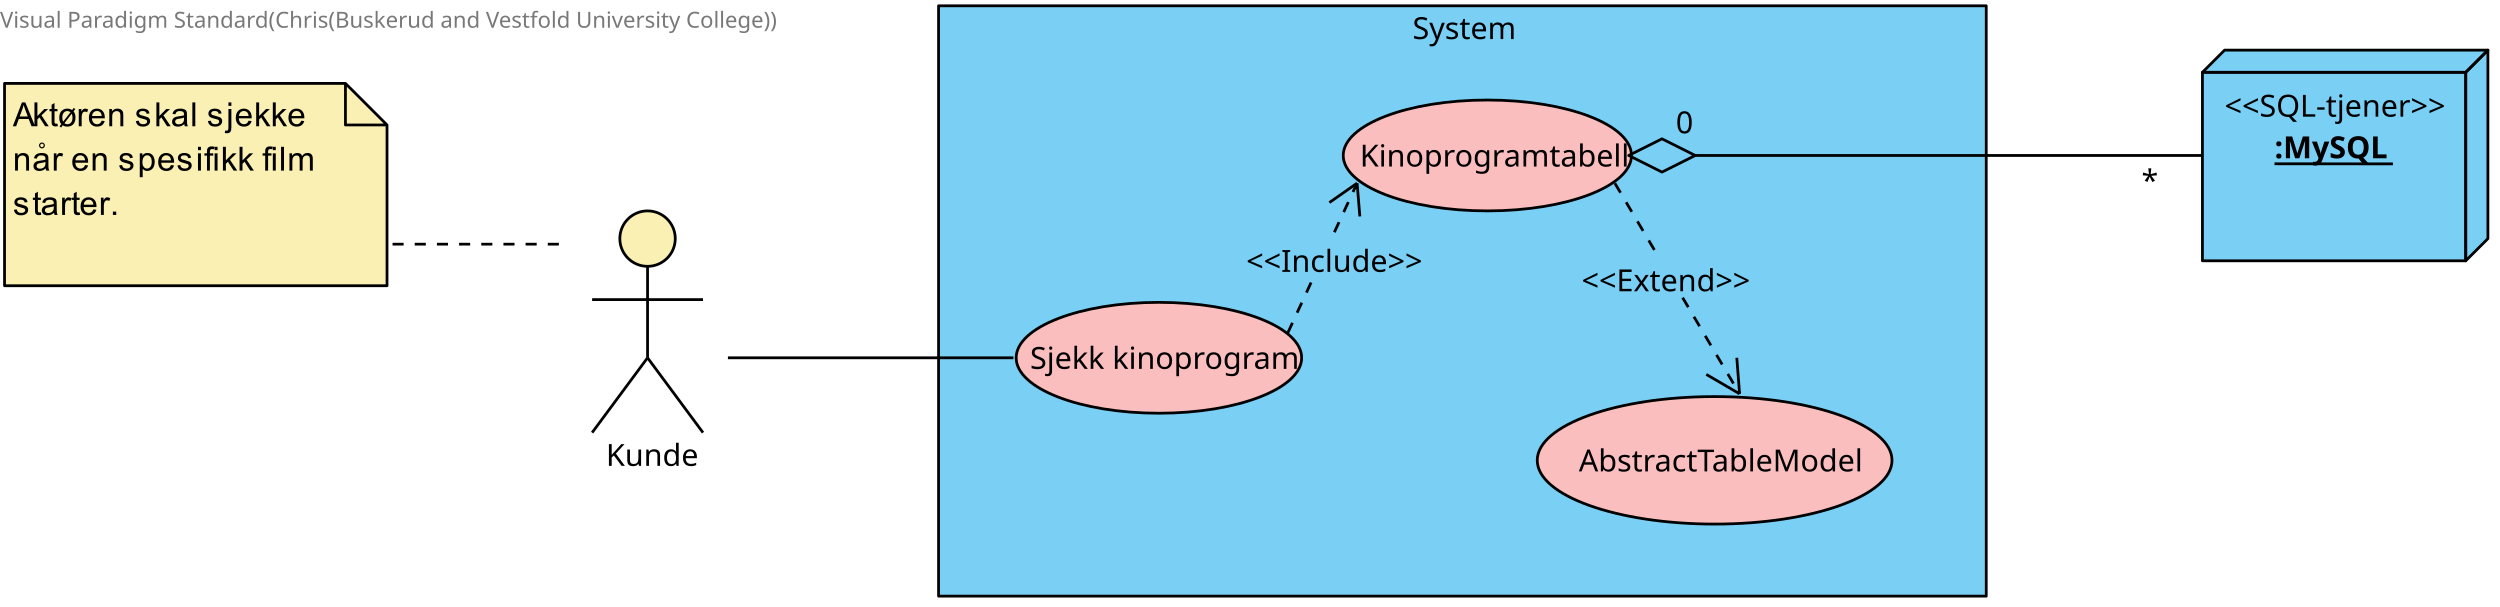
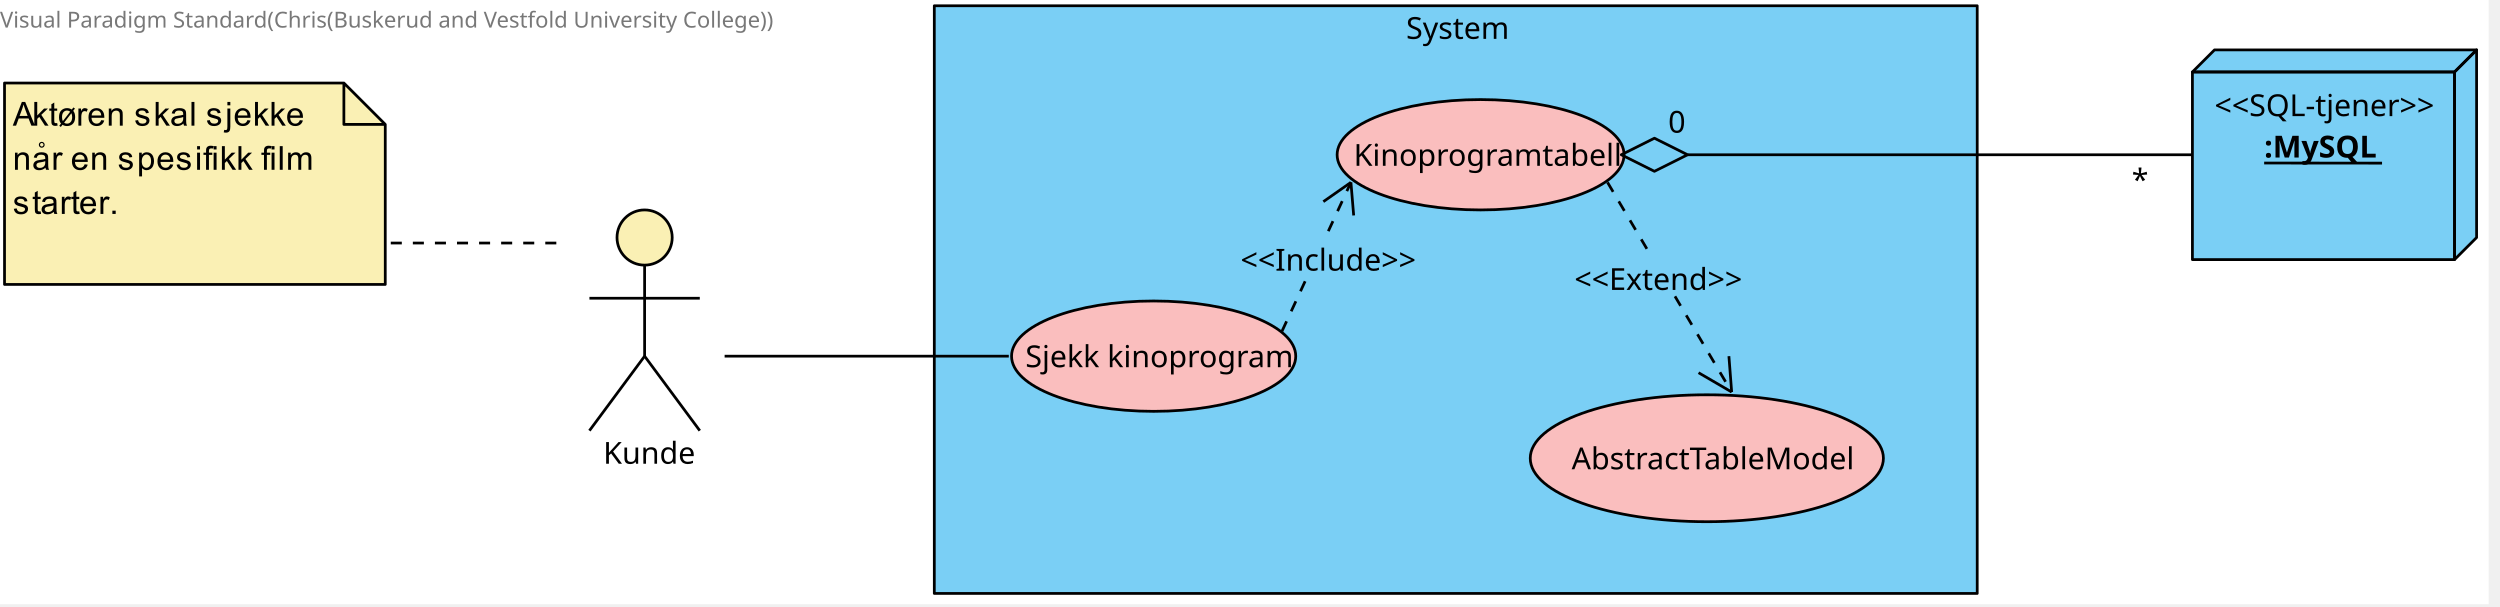
- <svg xmlns="http://www.w3.org/2000/svg" fill-opacity="0" color-rendering="auto" color-interpolation="auto" text-rendering="auto" stroke="rgb(0,0,0)" stroke-linecap="square" width="902" stroke-miterlimit="10" shape-rendering="auto" stroke-opacity="0" fill="rgb(0,0,0)" stroke-dasharray="none" font-weight="normal" stroke-width="1" height="219" font-family="'Dialog'" font-style="normal" stroke-linejoin="miter" font-size="12px" stroke-dashoffset="0" image-rendering="auto">
+ <svg xmlns="http://www.w3.org/2000/svg" viewBox="0 0 100 220" preserveAspectRatio="xMinYMin meet" fill-opacity="0" color-rendering="auto" color-interpolation="auto" text-rendering="auto" stroke="rgb(0,0,0)" stroke-linecap="square" width="902" stroke-miterlimit="10" shape-rendering="auto" stroke-opacity="0" fill="rgb(0,0,0)" stroke-dasharray="none" font-weight="normal" stroke-width="1" height="219" font-family="'Dialog'" font-style="normal" stroke-linejoin="miter" font-size="12px" stroke-dashoffset="0" image-rendering="auto">
  <defs id="genericDefs" />
  <g>
    <defs id="defs1">
      <clipPath clipPathUnits="userSpaceOnUse" id="clipPath1">
        <path d="M-7 -7 L390 -7 L390 225 L-7 225 L-7 -7 Z" />
      </clipPath>
      <clipPath clipPathUnits="userSpaceOnUse" id="clipPath2">
        <path d="M-0 0 L-0 214 L379 214 L379 0 Z" />
      </clipPath>
      <clipPath clipPathUnits="userSpaceOnUse" id="clipPath3">
        <path d="M-7 -7 L115 -7 L115 88 L-7 88 L-7 -7 Z" />
      </clipPath>
      <clipPath clipPathUnits="userSpaceOnUse" id="clipPath4">
        <path d="M-0 0 L-0 34 L96 34 L96 0 Z" />
      </clipPath>
      <clipPath clipPathUnits="userSpaceOnUse" id="clipPath5">
        <path d="M-0 0 L-0 35 L95 35 L95 0 Z" />
      </clipPath>
      <clipPath clipPathUnits="userSpaceOnUse" id="clipPath6">
        <path d="M-7 -7 L50 -7 L50 23 L-7 23 L-7 -7 Z" />
      </clipPath>
      <clipPath clipPathUnits="userSpaceOnUse" id="clipPath7">
        <path d="M-7 -7 L114 -7 L114 51 L-7 51 L-7 -7 Z" />
      </clipPath>
      <clipPath clipPathUnits="userSpaceOnUse" id="clipPath8">
        <path d="M-0 0 L-0 40 L103 40 L103 0 Z" />
      </clipPath>
      <clipPath clipPathUnits="userSpaceOnUse" id="clipPath9">
        <path d="M-7 -7 L67 -7 L67 91 L-7 91 L-7 -7 Z" />
      </clipPath>
      <clipPath clipPathUnits="userSpaceOnUse" id="clipPath10">
        <path d="M-7 -7 L115 -7 L115 51 L-7 51 L-7 -7 Z" />
      </clipPath>
      <clipPath clipPathUnits="userSpaceOnUse" id="clipPath11">
        <path d="M-0 0 L-0 40 L104 40 L104 0 Z" />
      </clipPath>
      <clipPath clipPathUnits="userSpaceOnUse" id="clipPath12">
        <path d="M-7 -7 L139 -7 L139 57 L-7 57 L-7 -7 Z" />
      </clipPath>
      <clipPath clipPathUnits="userSpaceOnUse" id="clipPath13">
        <path d="M-0 0 L-0 46 L128 46 L128 0 Z" />
      </clipPath>
      <clipPath clipPathUnits="userSpaceOnUse" id="clipPath14">
        <path d="M-7 -7 L66 -7 L66 23 L-7 23 L-7 -7 Z" />
      </clipPath>
      <clipPath clipPathUnits="userSpaceOnUse" id="clipPath15">
        <path d="M873.284 -218.141 L941.625 -218.141 L941.625 539.107 L873.284 539.107 L873.284 -218.141 Z" />
      </clipPath>
      <clipPath clipPathUnits="userSpaceOnUse" id="clipPath16">
        <path d="M872.455 94.623 L945.455 94.623 L945.455 124.623 L872.455 124.623 L872.455 94.623 Z" />
      </clipPath>
      <clipPath clipPathUnits="userSpaceOnUse" id="clipPath17">
        <path d="M-7 -7 L150 -7 L150 85 L-7 85 L-7 -7 Z" />
      </clipPath>
      <clipPath clipPathUnits="userSpaceOnUse" id="clipPath18">
        <path d="M0 0 L0 74 L124 74 L124 0 Z" />
      </clipPath>
      <clipPath clipPathUnits="userSpaceOnUse" id="clipPath19">
        <path d="M-7 -7 L38 -7 L38 26 L-7 26 L-7 -7 Z" />
      </clipPath>
      <clipPath clipPathUnits="userSpaceOnUse" id="clipPath20">
        <path d="M-0 0 L-0 15 L27 15 L27 0 Z" />
      </clipPath>
      <clipPath clipPathUnits="userSpaceOnUse" id="clipPath21">
        <path d="M-7 -7 L37 -7 L37 26 L-7 26 L-7 -7 Z" />
      </clipPath>
      <clipPath clipPathUnits="userSpaceOnUse" id="clipPath22">
        <path d="M-0 0 L-0 15 L25 15 L25 0 Z" />
      </clipPath>
      <clipPath clipPathUnits="userSpaceOnUse" id="clipPath23">
        <path d="M-52 -14 L104 -14 L104 28 L-52 28 L-52 -14 Z" />
      </clipPath>
      <clipPath clipPathUnits="userSpaceOnUse" id="clipPath24">
        <path d="M-0 0 L139 0 L139 170 L-0 170 L-0 0 Z" />
      </clipPath>
      <clipPath clipPathUnits="userSpaceOnUse" id="clipPath25">
        <path d="M103 72 L103 86 L23 86 L23 72 ZM-0 0 L-0 170 L139 170 L139 0 Z" />
      </clipPath>
      <clipPath clipPathUnits="userSpaceOnUse" id="clipPath26">
        <path d="M-0 0 L119 0 L119 149 L-0 149 L-0 0 Z" />
      </clipPath>
      <clipPath clipPathUnits="userSpaceOnUse" id="clipPath27">
        <path d="M102 65 L102 80 L21 80 L21 65 ZM-0 0 L-0 149 L119 149 L119 0 Z" />
      </clipPath>
      <clipPath clipPathUnits="userSpaceOnUse" id="clipPath28">
        <path d="M-0 0 L301 0 L301 95 L-0 95 L-0 0 Z" />
      </clipPath>
      <clipPath clipPathUnits="userSpaceOnUse" id="clipPath29">
        <path d="M-0 0 L-0 95 L18 95 L18 82 L98 82 L98 95 L301 95 L301 0 Z" />
      </clipPath>
      <clipPath clipPathUnits="userSpaceOnUse" id="clipPath30">
        <path d="M-0 0 L198 0 L198 95 L-0 95 L-0 0 Z" />
      </clipPath>
      <clipPath clipPathUnits="userSpaceOnUse" id="clipPath31">
        <path d="M-0 0 L-0 72 L43 72 L43 86 L-0 86 L-0 95 L198 95 L198 0 Z" />
      </clipPath>
      <clipPath clipPathUnits="userSpaceOnUse" id="clipPath32">
        <path d="M0 0 L158 0 L158 95 L0 95 L0 0 Z" />
      </clipPath>
      <clipPath clipPathUnits="userSpaceOnUse" id="clipPath33">
        <path d="M0 0 L0 95 L158 95 L158 0 Z" />
      </clipPath>
      <clipPath clipPathUnits="userSpaceOnUse" id="clipPath34">
        <path d="M-81 -15 L162 -15 L162 30 L-81 30 L-81 -15 Z" />
      </clipPath>
      <clipPath clipPathUnits="userSpaceOnUse" id="clipPath35">
        <path d="M-80 -14 L160 -14 L160 28 L-80 28 L-80 -14 Z" />
      </clipPath>
    </defs>
    <g fill="white" text-rendering="geometricPrecision" fill-opacity="1" stroke-opacity="1" stroke="white">
      <rect x="0" width="902" height="219" y="0" stroke="none" />
    </g>
    <g font-size="11px" transform="translate(338.6364,2.0909)" fill-opacity="1" fill="rgb(122,207,245)" text-rendering="geometricPrecision" image-rendering="optimizeQuality" font-family="sans-serif" stroke="rgb(122,207,245)" stroke-opacity="1">
      <rect x="0" width="378" height="213" y="0" clip-path="url(#clipPath1)" stroke="none" />
    </g>
    <g stroke-linecap="butt" font-size="11px" transform="translate(338.6364,2.0909)" fill-opacity="1" fill="black" text-rendering="geometricPrecision" image-rendering="optimizeQuality" font-family="sans-serif" stroke-linejoin="round" stroke="black" stroke-opacity="1" stroke-miterlimit="0">
      <rect fill="none" x="0" width="378" height="213" y="0" clip-path="url(#clipPath1)" />
    </g>
    <g font-size="11px" transform="translate(338.6364,2.0909)" fill-opacity="1" fill="black" text-rendering="geometricPrecision" image-rendering="optimizeQuality" font-family="sans-serif" stroke="black" stroke-opacity="1">
      <text x="171" xml:space="preserve" y="12" clip-path="url(#clipPath2)" stroke="none">System</text>
    </g>
    <g font-size="11px" transform="translate(794.6364,18.0909)" fill-opacity="1" fill="rgb(122,207,245)" text-rendering="geometricPrecision" image-rendering="optimizeQuality" font-family="sans-serif" stroke="rgb(122,207,245)" font-weight="bold" stroke-opacity="1">
      <path d="M8 0 L103 0 L95 8 L0 8 Z" stroke="none" clip-path="url(#clipPath3)" />
      <path d="M103 0 L103 68 L95 76 L95 8 Z" clip-path="url(#clipPath3)" stroke="none" />
      <rect x="0" width="95" height="68" y="8" clip-path="url(#clipPath3)" stroke="none" />
    </g>
    <g fill-opacity="1" text-rendering="geometricPrecision" stroke="black" stroke-linecap="butt" transform="translate(794.6364,18.0909)" stroke-miterlimit="0" stroke-opacity="1" fill="black" font-weight="bold" font-family="sans-serif" stroke-linejoin="round" font-size="11px" image-rendering="optimizeQuality">
      <path fill="none" d="M8 0 L103 0 L95 8 L0 8 Z" clip-path="url(#clipPath3)" />
      <path fill="none" d="M103 0 L103 68 L95 76 L95 8 Z" clip-path="url(#clipPath3)" />
      <rect fill="none" x="0" width="95" height="68" y="8" clip-path="url(#clipPath3)" />
    </g>
    <g font-size="11px" transform="translate(794.6364,26.0909)" fill-opacity="1" fill="black" text-rendering="geometricPrecision" image-rendering="optimizeQuality" font-family="sans-serif" stroke="black" stroke-opacity="1">
      <text x="8" xml:space="preserve" y="16" clip-path="url(#clipPath4)" stroke="none">&lt;&lt;SQL-tjener&gt;&gt;</text>
      <text x="26" xml:space="preserve" y="31" clip-path="url(#clipPath4)" font-weight="bold" stroke="none">:MySQL</text>
    </g>
    <g font-size="11px" transform="translate(366.6364,109.0909)" fill-opacity="1" fill="rgb(250,190,190)" text-rendering="geometricPrecision" image-rendering="optimizeQuality" font-family="sans-serif" stroke="rgb(250,190,190)" stroke-opacity="1">
      <ellipse rx="51.5" ry="20" clip-path="url(#clipPath7)" cx="51.5" cy="20" stroke="none" />
    </g>
    <g stroke-linecap="butt" font-size="11px" transform="translate(366.6364,109.0909)" fill-opacity="1" fill="black" text-rendering="geometricPrecision" image-rendering="optimizeQuality" font-family="sans-serif" stroke-linejoin="round" stroke="black" stroke-opacity="1" stroke-miterlimit="0">
      <ellipse rx="51.5" fill="none" ry="20" clip-path="url(#clipPath7)" cx="51.5" cy="20" />
    </g>
    <g font-size="11px" transform="translate(366.6364,109.0909)" fill-opacity="1" fill="black" text-rendering="geometricPrecision" image-rendering="optimizeQuality" font-family="sans-serif" stroke="black" stroke-opacity="1">
      <text x="5" xml:space="preserve" y="24" clip-path="url(#clipPath8)" stroke="none">Sjekk kinoprogram</text>
    </g>
    <g font-size="11px" transform="translate(205.6364,76.0909)" fill-opacity="1" fill="rgb(250,240,180)" text-rendering="geometricPrecision" image-rendering="optimizeQuality" font-family="sans-serif" stroke="rgb(250,240,180)" stroke-opacity="1">
      <circle r="10" clip-path="url(#clipPath9)" cx="28" cy="10" stroke="none" />
    </g>
    <g stroke-linecap="butt" font-size="11px" transform="translate(205.6364,76.0909)" fill-opacity="1" fill="black" text-rendering="geometricPrecision" image-rendering="optimizeQuality" font-family="sans-serif" stroke-linejoin="round" stroke="black" stroke-opacity="1" stroke-miterlimit="0">
      <circle fill="none" r="10" clip-path="url(#clipPath9)" cx="28" cy="10" />
      <line y2="53" fill="none" x1="28" clip-path="url(#clipPath9)" x2="28" y1="20" />
      <line y2="32" fill="none" x1="8" clip-path="url(#clipPath9)" x2="48" y1="32" />
      <line y2="80" fill="none" x1="28" clip-path="url(#clipPath9)" x2="8" y1="53" />
      <line y2="80" fill="none" x1="28" clip-path="url(#clipPath9)" x2="48" y1="53" />
    </g>
    <g font-size="11px" transform="translate(484.6364,36.0909)" fill-opacity="1" fill="rgb(250,190,190)" text-rendering="geometricPrecision" image-rendering="optimizeQuality" font-family="sans-serif" stroke="rgb(250,190,190)" stroke-opacity="1">
      <ellipse rx="52" ry="20" clip-path="url(#clipPath10)" cx="52" cy="20" stroke="none" />
    </g>
    <g stroke-linecap="butt" font-size="11px" transform="translate(484.6364,36.0909)" fill-opacity="1" fill="black" text-rendering="geometricPrecision" image-rendering="optimizeQuality" font-family="sans-serif" stroke-linejoin="round" stroke="black" stroke-opacity="1" stroke-miterlimit="0">
      <ellipse rx="52" fill="none" ry="20" clip-path="url(#clipPath10)" cx="52" cy="20" />
    </g>
    <g font-size="11px" transform="translate(484.6364,36.0909)" fill-opacity="1" fill="black" text-rendering="geometricPrecision" image-rendering="optimizeQuality" font-family="sans-serif" stroke="black" stroke-opacity="1">
      <text x="6" xml:space="preserve" y="24" clip-path="url(#clipPath11)" stroke="none">Kinoprogramtabell</text>
    </g>
    <g font-size="11px" transform="translate(554.6364,143.0909)" fill-opacity="1" fill="rgb(250,190,190)" text-rendering="geometricPrecision" image-rendering="optimizeQuality" font-family="sans-serif" stroke="rgb(250,190,190)" stroke-opacity="1">
      <ellipse rx="64" ry="23" clip-path="url(#clipPath12)" cx="64" cy="23" stroke="none" />
    </g>
    <g stroke-linecap="butt" font-size="11px" transform="translate(554.6364,143.0909)" fill-opacity="1" fill="black" text-rendering="geometricPrecision" image-rendering="optimizeQuality" font-family="sans-serif" stroke-linejoin="round" stroke="black" stroke-opacity="1" stroke-miterlimit="0">
      <ellipse rx="64" fill="none" ry="23" clip-path="url(#clipPath12)" cx="64" cy="23" />
    </g>
    <g font-size="11px" transform="translate(554.6364,143.0909)" fill-opacity="1" fill="black" text-rendering="geometricPrecision" image-rendering="optimizeQuality" font-family="sans-serif" stroke="black" stroke-opacity="1">
      <text x="15" xml:space="preserve" y="27" clip-path="url(#clipPath13)" stroke="none">AbstractTableModel</text>
    </g>
    <g font-size="11px" transform="translate(-64.8182,-48.5322) matrix(1.0682,0,0,0.0396,-60.372,103.2652)" fill="rgb(122,207,245)" text-rendering="geometricPrecision" image-rendering="optimizeQuality" font-family="sans-serif" stroke="rgb(122,207,245)">
      <path d="M885.455 110 C898.83 110 912.387 110.909 925.455 110.909" fill-rule="evenodd" clip-path="url(#clipPath15)" stroke="none" />
    </g>
    <g stroke-linecap="butt" font-size="11px" transform="matrix(1,0,0,1,-64.8182,-48.5322)" fill-opacity="1" fill="black" text-rendering="geometricPrecision" image-rendering="optimizeQuality" font-family="sans-serif" stroke-linejoin="bevel" stroke="black" stroke-opacity="1" stroke-miterlimit="0">
      <path fill="none" d="M885.455 107.623 C899.742 107.623 914.223 107.659 928.182 107.659" fill-rule="evenodd" clip-path="url(#clipPath16)" />
    </g>
    <g transform="translate(1.6364,30.0909)" fill-opacity="1" fill="rgb(250,240,180)" text-rendering="geometricPrecision" image-rendering="optimizeQuality" font-family="sans-serif" stroke="rgb(250,240,180)" stroke-opacity="1">
      <polygon points=" 0 0 123 0 138 15 123 15 123 0 138 15 138 73 0 73" stroke="none" clip-path="url(#clipPath17)" />
    </g>
    <g stroke-linecap="butt" transform="translate(1.6364,30.0909)" fill-opacity="1" fill="black" text-rendering="geometricPrecision" image-rendering="optimizeQuality" font-family="sans-serif" stroke-linejoin="round" stroke="black" stroke-opacity="1" stroke-miterlimit="0">
      <polygon fill="none" points=" 0 0 123 0 138 15 123 15 123 0 138 15 138 73 0 73" clip-path="url(#clipPath17)" />
    </g>
    <g font-size="11px" transform="translate(1.6364,30.0909)" fill-opacity="1" fill="black" text-rendering="geometricPrecision" image-rendering="optimizeQuality" font-family="'Tahoma'" stroke="black" stroke-opacity="1">
      <path d="M2.984 15.457 L6.281 6.863 L7.5 6.863 L11.016 15.457 L9.734 15.457 L8.719 12.848 L5.141 12.848 L4.188 15.457 L2.984 15.457 ZM5.469 11.926 L8.375 11.926 L7.484 9.551 Q7.062 8.473 6.875 7.769 Q6.703 8.598 6.406 9.41 L5.469 11.926 ZM10.797 15.457 L10.797 6.863 L11.859 6.863 L11.859 11.77 L14.344 9.238 L15.719 9.238 L13.328 11.535 L15.953 15.457 L14.656 15.457 L12.594 12.27 L11.859 12.988 L11.859 15.457 L10.797 15.457 ZM19.094 14.52 L19.25 15.441 Q18.797 15.535 18.453 15.535 Q17.875 15.535 17.562 15.355 Q17.25 15.176 17.117 14.879 Q16.984 14.582 16.984 13.629 L16.984 10.051 L16.219 10.051 L16.219 9.238 L16.984 9.238 L16.984 7.691 L18.031 7.066 L18.031 9.238 L19.094 9.238 L19.094 10.051 L18.031 10.051 L18.031 13.691 Q18.031 14.145 18.086 14.27 Q18.141 14.395 18.266 14.473 Q18.391 14.551 18.625 14.551 Q18.812 14.551 19.094 14.52 ZM24.391 9.598 L24.969 8.848 L25.531 9.27 L24.906 10.066 Q25.266 10.582 25.406 10.988 Q25.594 11.566 25.594 12.348 Q25.594 14.113 24.594 14.941 Q23.797 15.598 22.656 15.598 Q21.734 15.598 21.016 15.129 L20.406 15.926 L19.844 15.504 L20.484 14.676 Q20.141 14.285 19.984 13.879 Q19.75 13.238 19.75 12.426 Q19.75 10.676 20.617 9.887 Q21.484 9.098 22.641 9.098 Q23.125 9.098 23.523 9.215 Q23.922 9.332 24.391 9.598 ZM23.797 10.379 Q23.266 9.973 22.672 9.973 Q21.891 9.973 21.367 10.566 Q20.844 11.16 20.844 12.348 Q20.844 13.223 21.141 13.816 L23.797 10.379 ZM24.234 10.941 L21.609 14.363 Q22.062 14.723 22.641 14.723 Q23.453 14.723 23.984 14.129 Q24.516 13.535 24.516 12.332 Q24.516 11.895 24.438 11.566 Q24.391 11.316 24.234 10.941 ZM26.781 15.457 L26.781 9.238 L27.734 9.238 L27.734 10.176 Q28.094 9.52 28.398 9.309 Q28.703 9.098 29.078 9.098 Q29.609 9.098 30.156 9.426 L29.797 10.41 Q29.406 10.176 29.031 10.176 Q28.672 10.176 28.398 10.387 Q28.125 10.598 28.016 10.973 Q27.828 11.535 27.828 12.191 L27.828 15.457 L26.781 15.457 ZM35.047 13.457 L36.141 13.582 Q35.891 14.535 35.188 15.066 Q34.484 15.598 33.406 15.598 Q32.047 15.598 31.242 14.754 Q30.438 13.91 30.438 12.395 Q30.438 10.832 31.25 9.965 Q32.062 9.098 33.344 9.098 Q34.594 9.098 35.383 9.941 Q36.172 10.785 36.172 12.332 Q36.172 12.426 36.172 12.613 L31.531 12.613 Q31.594 13.645 32.109 14.184 Q32.625 14.723 33.406 14.723 Q33.984 14.723 34.398 14.418 Q34.812 14.113 35.047 13.457 ZM31.594 11.754 L35.062 11.754 Q35 10.957 34.672 10.566 Q34.156 9.957 33.359 9.957 Q32.625 9.957 32.133 10.441 Q31.641 10.926 31.594 11.754 ZM37.797 15.457 L37.797 9.238 L38.734 9.238 L38.734 10.113 Q39.422 9.098 40.719 9.098 Q41.281 9.098 41.758 9.301 Q42.234 9.504 42.469 9.832 Q42.703 10.16 42.797 10.598 Q42.844 10.895 42.844 11.629 L42.844 15.457 L41.797 15.457 L41.797 11.676 Q41.797 11.02 41.672 10.707 Q41.547 10.395 41.234 10.199 Q40.922 10.004 40.5 10.004 Q39.828 10.004 39.336 10.434 Q38.844 10.863 38.844 12.051 L38.844 15.457 L37.797 15.457 ZM47.375 13.598 L48.406 13.441 Q48.5 14.066 48.898 14.395 Q49.297 14.723 50.031 14.723 Q50.75 14.723 51.102 14.434 Q51.453 14.145 51.453 13.738 Q51.453 13.379 51.141 13.176 Q50.922 13.035 50.062 12.816 Q48.906 12.52 48.461 12.309 Q48.016 12.098 47.781 11.723 Q47.547 11.348 47.547 10.879 Q47.547 10.473 47.734 10.113 Q47.922 9.754 48.25 9.52 Q48.5 9.348 48.922 9.223 Q49.344 9.098 49.844 9.098 Q50.562 9.098 51.117 9.309 Q51.672 9.52 51.938 9.879 Q52.203 10.238 52.297 10.832 L51.266 10.973 Q51.203 10.504 50.867 10.23 Q50.531 9.957 49.906 9.957 Q49.188 9.957 48.875 10.199 Q48.562 10.441 48.562 10.77 Q48.562 10.973 48.688 11.129 Q48.828 11.301 49.094 11.41 Q49.25 11.473 50.031 11.676 Q51.156 11.988 51.594 12.176 Q52.031 12.363 52.281 12.723 Q52.531 13.082 52.531 13.629 Q52.531 14.16 52.227 14.621 Q51.922 15.082 51.344 15.34 Q50.766 15.598 50.031 15.598 Q48.812 15.598 48.18 15.09 Q47.547 14.582 47.375 13.598 ZM54.797 15.457 L54.797 6.863 L55.859 6.863 L55.859 11.77 L58.344 9.238 L59.719 9.238 L57.328 11.535 L59.953 15.457 L58.656 15.457 L56.594 12.27 L55.859 12.988 L55.859 15.457 L54.797 15.457 ZM64.859 14.691 Q64.266 15.191 63.727 15.395 Q63.188 15.598 62.562 15.598 Q61.531 15.598 60.984 15.098 Q60.438 14.598 60.438 13.816 Q60.438 13.363 60.641 12.98 Q60.844 12.598 61.188 12.371 Q61.531 12.145 61.953 12.035 Q62.25 11.941 62.891 11.863 Q64.156 11.723 64.766 11.504 Q64.766 11.285 64.766 11.238 Q64.766 10.582 64.469 10.316 Q64.062 9.973 63.266 9.973 Q62.531 9.973 62.172 10.23 Q61.812 10.488 61.641 11.145 L60.609 11.004 Q60.75 10.348 61.078 9.941 Q61.406 9.535 62.016 9.316 Q62.625 9.098 63.422 9.098 Q64.219 9.098 64.719 9.285 Q65.219 9.473 65.453 9.754 Q65.688 10.035 65.781 10.473 Q65.828 10.738 65.828 11.441 L65.828 12.848 Q65.828 14.316 65.898 14.707 Q65.969 15.098 66.172 15.457 L65.062 15.457 Q64.906 15.129 64.859 14.691 ZM64.766 12.332 Q64.188 12.566 63.047 12.738 Q62.391 12.832 62.125 12.949 Q61.859 13.066 61.711 13.285 Q61.562 13.504 61.562 13.785 Q61.562 14.207 61.883 14.488 Q62.203 14.77 62.812 14.77 Q63.422 14.77 63.898 14.504 Q64.375 14.238 64.594 13.77 Q64.766 13.41 64.766 12.723 L64.766 12.332 ZM67.766 15.457 L67.766 6.863 L68.828 6.863 L68.828 15.457 L67.766 15.457 ZM73.375 13.598 L74.406 13.441 Q74.5 14.066 74.898 14.395 Q75.297 14.723 76.031 14.723 Q76.75 14.723 77.102 14.434 Q77.453 14.145 77.453 13.738 Q77.453 13.379 77.141 13.176 Q76.922 13.035 76.062 12.816 Q74.906 12.52 74.461 12.309 Q74.016 12.098 73.781 11.723 Q73.547 11.348 73.547 10.879 Q73.547 10.473 73.734 10.113 Q73.922 9.754 74.25 9.52 Q74.5 9.348 74.922 9.223 Q75.344 9.098 75.844 9.098 Q76.562 9.098 77.117 9.309 Q77.672 9.52 77.938 9.879 Q78.203 10.238 78.297 10.832 L77.266 10.973 Q77.203 10.504 76.867 10.23 Q76.531 9.957 75.906 9.957 Q75.188 9.957 74.875 10.199 Q74.562 10.441 74.562 10.77 Q74.562 10.973 74.688 11.129 Q74.828 11.301 75.094 11.41 Q75.25 11.473 76.031 11.676 Q77.156 11.988 77.594 12.176 Q78.031 12.363 78.281 12.723 Q78.531 13.082 78.531 13.629 Q78.531 14.16 78.227 14.621 Q77.922 15.082 77.344 15.34 Q76.766 15.598 76.031 15.598 Q74.812 15.598 74.18 15.09 Q73.547 14.582 73.375 13.598 ZM80.781 8.098 L80.781 6.863 L81.844 6.863 L81.844 8.098 L80.781 8.098 ZM79.453 17.879 L79.641 16.973 Q79.969 17.051 80.141 17.051 Q80.469 17.051 80.625 16.84 Q80.781 16.629 80.781 15.77 L80.781 9.238 L81.844 9.238 L81.844 15.801 Q81.844 16.941 81.547 17.395 Q81.156 17.988 80.281 17.988 Q79.844 17.988 79.453 17.879 ZM88.047 13.457 L89.141 13.582 Q88.891 14.535 88.188 15.066 Q87.484 15.598 86.406 15.598 Q85.047 15.598 84.242 14.754 Q83.438 13.91 83.438 12.395 Q83.438 10.832 84.25 9.965 Q85.062 9.098 86.344 9.098 Q87.594 9.098 88.383 9.941 Q89.172 10.785 89.172 12.332 Q89.172 12.426 89.172 12.613 L84.531 12.613 Q84.594 13.645 85.109 14.184 Q85.625 14.723 86.406 14.723 Q86.984 14.723 87.398 14.418 Q87.812 14.113 88.047 13.457 ZM84.594 11.754 L88.062 11.754 Q88 10.957 87.672 10.566 Q87.156 9.957 86.359 9.957 Q85.625 9.957 85.133 10.441 Q84.641 10.926 84.594 11.754 ZM90.797 15.457 L90.797 6.863 L91.859 6.863 L91.859 11.77 L94.344 9.238 L95.719 9.238 L93.328 11.535 L95.953 15.457 L94.656 15.457 L92.594 12.27 L91.859 12.988 L91.859 15.457 L90.797 15.457 ZM96.797 15.457 L96.797 6.863 L97.859 6.863 L97.859 11.77 L100.344 9.238 L101.719 9.238 L99.328 11.535 L101.953 15.457 L100.656 15.457 L98.594 12.27 L97.859 12.988 L97.859 15.457 L96.797 15.457 ZM107.047 13.457 L108.141 13.582 Q107.891 14.535 107.188 15.066 Q106.484 15.598 105.406 15.598 Q104.047 15.598 103.242 14.754 Q102.438 13.91 102.438 12.395 Q102.438 10.832 103.25 9.965 Q104.062 9.098 105.344 9.098 Q106.594 9.098 107.383 9.941 Q108.172 10.785 108.172 12.332 Q108.172 12.426 108.172 12.613 L103.531 12.613 Q103.594 13.645 104.109 14.184 Q104.625 14.723 105.406 14.723 Q105.984 14.723 106.398 14.418 Q106.812 14.113 107.047 13.457 ZM103.594 11.754 L107.062 11.754 Q107 10.957 106.672 10.566 Q106.156 9.957 105.359 9.957 Q104.625 9.957 104.133 10.441 Q103.641 10.926 103.594 11.754 Z" stroke="none" clip-path="url(#clipPath18)" />
      <path d="M3.797 31.457 L3.797 25.238 L4.734 25.238 L4.734 26.113 Q5.422 25.098 6.719 25.098 Q7.281 25.098 7.758 25.301 Q8.234 25.504 8.469 25.832 Q8.703 26.16 8.797 26.598 Q8.844 26.895 8.844 27.629 L8.844 31.457 L7.797 31.457 L7.797 27.676 Q7.797 27.02 7.672 26.707 Q7.547 26.395 7.234 26.199 Q6.922 26.004 6.5 26.004 Q5.828 26.004 5.336 26.434 Q4.844 26.863 4.844 28.051 L4.844 31.457 L3.797 31.457 ZM14.859 30.691 Q14.266 31.191 13.727 31.395 Q13.188 31.598 12.562 31.598 Q11.531 31.598 10.984 31.098 Q10.438 30.598 10.438 29.816 Q10.438 29.363 10.641 28.98 Q10.844 28.598 11.188 28.371 Q11.531 28.145 11.953 28.035 Q12.25 27.941 12.891 27.863 Q14.156 27.723 14.766 27.504 Q14.766 27.285 14.766 27.238 Q14.766 26.582 14.469 26.316 Q14.062 25.973 13.266 25.973 Q12.531 25.973 12.172 26.23 Q11.812 26.488 11.641 27.145 L10.609 27.004 Q10.75 26.348 11.078 25.941 Q11.406 25.535 12.016 25.316 Q12.625 25.098 13.422 25.098 Q14.219 25.098 14.719 25.285 Q15.219 25.473 15.453 25.754 Q15.688 26.035 15.781 26.473 Q15.828 26.738 15.828 27.441 L15.828 28.848 Q15.828 30.316 15.898 30.707 Q15.969 31.098 16.172 31.457 L15.062 31.457 Q14.906 31.129 14.859 30.691 ZM14.766 28.332 Q14.188 28.566 13.047 28.738 Q12.391 28.832 12.125 28.949 Q11.859 29.066 11.711 29.285 Q11.562 29.504 11.562 29.785 Q11.562 30.207 11.883 30.488 Q12.203 30.77 12.812 30.77 Q13.422 30.77 13.898 30.504 Q14.375 30.238 14.594 29.77 Q14.766 29.41 14.766 28.723 L14.766 28.332 ZM12.438 22.363 Q12.438 21.941 12.75 21.629 Q13.062 21.316 13.484 21.316 Q13.922 21.316 14.234 21.629 Q14.547 21.941 14.547 22.395 Q14.547 22.848 14.234 23.152 Q13.922 23.457 13.5 23.457 Q13.062 23.457 12.75 23.145 Q12.438 22.832 12.438 22.363 ZM12.875 22.379 Q12.875 22.645 13.062 22.832 Q13.25 23.02 13.5 23.02 Q13.75 23.02 13.938 22.832 Q14.125 22.645 14.125 22.379 Q14.125 22.113 13.945 21.926 Q13.766 21.738 13.5 21.738 Q13.25 21.738 13.062 21.926 Q12.875 22.113 12.875 22.379 ZM17.781 31.457 L17.781 25.238 L18.734 25.238 L18.734 26.176 Q19.094 25.52 19.398 25.309 Q19.703 25.098 20.078 25.098 Q20.609 25.098 21.156 25.426 L20.797 26.41 Q20.406 26.176 20.031 26.176 Q19.672 26.176 19.398 26.387 Q19.125 26.598 19.016 26.973 Q18.828 27.535 18.828 28.191 L18.828 31.457 L17.781 31.457 ZM29.047 29.457 L30.141 29.582 Q29.891 30.535 29.188 31.066 Q28.484 31.598 27.406 31.598 Q26.047 31.598 25.242 30.754 Q24.438 29.91 24.438 28.395 Q24.438 26.832 25.25 25.965 Q26.062 25.098 27.344 25.098 Q28.594 25.098 29.383 25.941 Q30.172 26.785 30.172 28.332 Q30.172 28.426 30.172 28.613 L25.531 28.613 Q25.594 29.645 26.109 30.184 Q26.625 30.723 27.406 30.723 Q27.984 30.723 28.398 30.418 Q28.812 30.113 29.047 29.457 ZM25.594 27.754 L29.062 27.754 Q29 26.957 28.672 26.566 Q28.156 25.957 27.359 25.957 Q26.625 25.957 26.133 26.441 Q25.641 26.926 25.594 27.754 ZM31.797 31.457 L31.797 25.238 L32.734 25.238 L32.734 26.113 Q33.422 25.098 34.719 25.098 Q35.281 25.098 35.758 25.301 Q36.234 25.504 36.469 25.832 Q36.703 26.16 36.797 26.598 Q36.844 26.895 36.844 27.629 L36.844 31.457 L35.797 31.457 L35.797 27.676 Q35.797 27.02 35.672 26.707 Q35.547 26.395 35.234 26.199 Q34.922 26.004 34.5 26.004 Q33.828 26.004 33.336 26.434 Q32.844 26.863 32.844 28.051 L32.844 31.457 L31.797 31.457 ZM41.375 29.598 L42.406 29.441 Q42.5 30.066 42.898 30.395 Q43.297 30.723 44.031 30.723 Q44.75 30.723 45.102 30.434 Q45.453 30.145 45.453 29.738 Q45.453 29.379 45.141 29.176 Q44.922 29.035 44.062 28.816 Q42.906 28.52 42.461 28.309 Q42.016 28.098 41.781 27.723 Q41.547 27.348 41.547 26.879 Q41.547 26.473 41.734 26.113 Q41.922 25.754 42.25 25.52 Q42.5 25.348 42.922 25.223 Q43.344 25.098 43.844 25.098 Q44.562 25.098 45.117 25.309 Q45.672 25.52 45.938 25.879 Q46.203 26.238 46.297 26.832 L45.266 26.973 Q45.203 26.504 44.867 26.23 Q44.531 25.957 43.906 25.957 Q43.188 25.957 42.875 26.199 Q42.562 26.441 42.562 26.77 Q42.562 26.973 42.688 27.129 Q42.828 27.301 43.094 27.41 Q43.25 27.473 44.031 27.676 Q45.156 27.988 45.594 28.176 Q46.031 28.363 46.281 28.723 Q46.531 29.082 46.531 29.629 Q46.531 30.16 46.227 30.621 Q45.922 31.082 45.344 31.34 Q44.766 31.598 44.031 31.598 Q42.812 31.598 42.18 31.09 Q41.547 30.582 41.375 29.598 ZM48.797 33.848 L48.797 25.238 L49.75 25.238 L49.75 26.035 Q50.094 25.566 50.523 25.332 Q50.953 25.098 51.562 25.098 Q52.359 25.098 52.969 25.504 Q53.578 25.91 53.883 26.66 Q54.188 27.41 54.188 28.301 Q54.188 29.254 53.852 30.02 Q53.516 30.785 52.859 31.191 Q52.203 31.598 51.484 31.598 Q50.953 31.598 50.531 31.371 Q50.109 31.145 49.844 30.816 L49.844 33.848 L48.797 33.848 ZM49.75 28.379 Q49.75 29.582 50.234 30.152 Q50.719 30.723 51.406 30.723 Q52.109 30.723 52.609 30.129 Q53.109 29.535 53.109 28.285 Q53.109 27.098 52.625 26.512 Q52.141 25.926 51.453 25.926 Q50.781 25.926 50.266 26.551 Q49.75 27.176 49.75 28.379 ZM60.047 29.457 L61.141 29.582 Q60.891 30.535 60.188 31.066 Q59.484 31.598 58.406 31.598 Q57.047 31.598 56.242 30.754 Q55.438 29.91 55.438 28.395 Q55.438 26.832 56.25 25.965 Q57.062 25.098 58.344 25.098 Q59.594 25.098 60.383 25.941 Q61.172 26.785 61.172 28.332 Q61.172 28.426 61.172 28.613 L56.531 28.613 Q56.594 29.645 57.109 30.184 Q57.625 30.723 58.406 30.723 Q58.984 30.723 59.398 30.418 Q59.812 30.113 60.047 29.457 ZM56.594 27.754 L60.062 27.754 Q60 26.957 59.672 26.566 Q59.156 25.957 58.359 25.957 Q57.625 25.957 57.133 26.441 Q56.641 26.926 56.594 27.754 ZM62.375 29.598 L63.406 29.441 Q63.5 30.066 63.898 30.395 Q64.297 30.723 65.031 30.723 Q65.75 30.723 66.102 30.434 Q66.453 30.145 66.453 29.738 Q66.453 29.379 66.141 29.176 Q65.922 29.035 65.062 28.816 Q63.906 28.52 63.461 28.309 Q63.016 28.098 62.781 27.723 Q62.547 27.348 62.547 26.879 Q62.547 26.473 62.734 26.113 Q62.922 25.754 63.25 25.52 Q63.5 25.348 63.922 25.223 Q64.344 25.098 64.844 25.098 Q65.562 25.098 66.117 25.309 Q66.672 25.52 66.938 25.879 Q67.203 26.238 67.297 26.832 L66.266 26.973 Q66.203 26.504 65.867 26.23 Q65.531 25.957 64.906 25.957 Q64.188 25.957 63.875 26.199 Q63.562 26.441 63.562 26.77 Q63.562 26.973 63.688 27.129 Q63.828 27.301 64.094 27.41 Q64.25 27.473 65.031 27.676 Q66.156 27.988 66.594 28.176 Q67.031 28.363 67.281 28.723 Q67.531 29.082 67.531 29.629 Q67.531 30.16 67.227 30.621 Q66.922 31.082 66.344 31.34 Q65.766 31.598 65.031 31.598 Q63.812 31.598 63.18 31.09 Q62.547 30.582 62.375 29.598 ZM69.797 24.082 L69.797 22.863 L70.859 22.863 L70.859 24.082 L69.797 24.082 ZM69.797 31.457 L69.797 25.238 L70.859 25.238 L70.859 31.457 L69.797 31.457 ZM73.047 31.457 L73.047 26.051 L72.109 26.051 L72.109 25.238 L73.047 25.238 L73.047 24.566 Q73.047 23.941 73.156 23.645 Q73.312 23.223 73.695 22.973 Q74.078 22.723 74.766 22.723 Q75.219 22.723 75.75 22.832 L75.594 23.738 Q75.266 23.691 74.969 23.691 Q74.484 23.691 74.289 23.895 Q74.094 24.098 74.094 24.66 L74.094 25.238 L75.312 25.238 L75.312 26.051 L74.094 26.051 L74.094 31.457 L73.047 31.457 ZM75.797 24.082 L75.797 22.863 L76.859 22.863 L76.859 24.082 L75.797 24.082 ZM75.797 31.457 L75.797 25.238 L76.859 25.238 L76.859 31.457 L75.797 31.457 ZM78.797 31.457 L78.797 22.863 L79.859 22.863 L79.859 27.77 L82.344 25.238 L83.719 25.238 L81.328 27.535 L83.953 31.457 L82.656 31.457 L80.594 28.27 L79.859 28.988 L79.859 31.457 L78.797 31.457 ZM84.797 31.457 L84.797 22.863 L85.859 22.863 L85.859 27.77 L88.344 25.238 L89.719 25.238 L87.328 27.535 L89.953 31.457 L88.656 31.457 L86.594 28.27 L85.859 28.988 L85.859 31.457 L84.797 31.457 ZM94.047 31.457 L94.047 26.051 L93.109 26.051 L93.109 25.238 L94.047 25.238 L94.047 24.566 Q94.047 23.941 94.156 23.645 Q94.312 23.223 94.695 22.973 Q95.078 22.723 95.766 22.723 Q96.219 22.723 96.75 22.832 L96.594 23.738 Q96.266 23.691 95.969 23.691 Q95.484 23.691 95.289 23.895 Q95.094 24.098 95.094 24.66 L95.094 25.238 L96.312 25.238 L96.312 26.051 L95.094 26.051 L95.094 31.457 L94.047 31.457 ZM96.797 24.082 L96.797 22.863 L97.859 22.863 L97.859 24.082 L96.797 24.082 ZM96.797 31.457 L96.797 25.238 L97.859 25.238 L97.859 31.457 L96.797 31.457 ZM99.766 31.457 L99.766 22.863 L100.828 22.863 L100.828 31.457 L99.766 31.457 ZM102.797 31.457 L102.797 25.238 L103.734 25.238 L103.734 26.113 Q104.031 25.645 104.516 25.371 Q105 25.098 105.625 25.098 Q106.312 25.098 106.758 25.379 Q107.203 25.66 107.375 26.176 Q108.125 25.098 109.297 25.098 Q110.234 25.098 110.727 25.605 Q111.219 26.113 111.219 27.191 L111.219 31.457 L110.172 31.457 L110.172 27.535 Q110.172 26.91 110.07 26.629 Q109.969 26.348 109.703 26.176 Q109.438 26.004 109.062 26.004 Q108.406 26.004 107.977 26.441 Q107.547 26.879 107.547 27.848 L107.547 31.457 L106.484 31.457 L106.484 27.41 Q106.484 26.707 106.227 26.355 Q105.969 26.004 105.391 26.004 Q104.938 26.004 104.562 26.238 Q104.188 26.473 104.016 26.926 Q103.844 27.379 103.844 28.223 L103.844 31.457 L102.797 31.457 Z" clip-path="url(#clipPath18)" stroke="none" />
      <path d="M3.375 45.598 L4.406 45.441 Q4.5 46.066 4.898 46.395 Q5.297 46.723 6.031 46.723 Q6.75 46.723 7.102 46.434 Q7.453 46.145 7.453 45.738 Q7.453 45.379 7.141 45.176 Q6.922 45.035 6.062 44.816 Q4.906 44.52 4.461 44.309 Q4.016 44.098 3.781 43.723 Q3.547 43.348 3.547 42.879 Q3.547 42.473 3.734 42.113 Q3.922 41.754 4.25 41.52 Q4.5 41.348 4.922 41.223 Q5.344 41.098 5.844 41.098 Q6.562 41.098 7.117 41.309 Q7.672 41.52 7.938 41.879 Q8.203 42.238 8.297 42.832 L7.266 42.973 Q7.203 42.504 6.867 42.23 Q6.531 41.957 5.906 41.957 Q5.188 41.957 4.875 42.199 Q4.562 42.441 4.562 42.77 Q4.562 42.973 4.688 43.129 Q4.828 43.301 5.094 43.41 Q5.25 43.473 6.031 43.676 Q7.156 43.988 7.594 44.176 Q8.031 44.363 8.281 44.723 Q8.531 45.082 8.531 45.629 Q8.531 46.16 8.227 46.621 Q7.922 47.082 7.344 47.34 Q6.766 47.598 6.031 47.598 Q4.812 47.598 4.18 47.09 Q3.547 46.582 3.375 45.598 ZM13.094 46.52 L13.25 47.441 Q12.797 47.535 12.453 47.535 Q11.875 47.535 11.562 47.355 Q11.25 47.176 11.117 46.879 Q10.984 46.582 10.984 45.629 L10.984 42.051 L10.219 42.051 L10.219 41.238 L10.984 41.238 L10.984 39.691 L12.031 39.066 L12.031 41.238 L13.094 41.238 L13.094 42.051 L12.031 42.051 L12.031 45.691 Q12.031 46.145 12.086 46.27 Q12.141 46.395 12.266 46.473 Q12.391 46.551 12.625 46.551 Q12.812 46.551 13.094 46.52 ZM17.859 46.691 Q17.266 47.191 16.727 47.395 Q16.188 47.598 15.562 47.598 Q14.531 47.598 13.984 47.098 Q13.438 46.598 13.438 45.816 Q13.438 45.363 13.641 44.98 Q13.844 44.598 14.188 44.371 Q14.531 44.145 14.953 44.035 Q15.25 43.941 15.891 43.863 Q17.156 43.723 17.766 43.504 Q17.766 43.285 17.766 43.238 Q17.766 42.582 17.469 42.316 Q17.062 41.973 16.266 41.973 Q15.531 41.973 15.172 42.23 Q14.812 42.488 14.641 43.145 L13.609 43.004 Q13.75 42.348 14.078 41.941 Q14.406 41.535 15.016 41.316 Q15.625 41.098 16.422 41.098 Q17.219 41.098 17.719 41.285 Q18.219 41.473 18.453 41.754 Q18.688 42.035 18.781 42.473 Q18.828 42.738 18.828 43.441 L18.828 44.848 Q18.828 46.316 18.898 46.707 Q18.969 47.098 19.172 47.457 L18.062 47.457 Q17.906 47.129 17.859 46.691 ZM17.766 44.332 Q17.188 44.566 16.047 44.738 Q15.391 44.832 15.125 44.949 Q14.859 45.066 14.711 45.285 Q14.562 45.504 14.562 45.785 Q14.562 46.207 14.883 46.488 Q15.203 46.77 15.812 46.77 Q16.422 46.77 16.898 46.504 Q17.375 46.238 17.594 45.77 Q17.766 45.41 17.766 44.723 L17.766 44.332 ZM20.781 47.457 L20.781 41.238 L21.734 41.238 L21.734 42.176 Q22.094 41.52 22.398 41.309 Q22.703 41.098 23.078 41.098 Q23.609 41.098 24.156 41.426 L23.797 42.41 Q23.406 42.176 23.031 42.176 Q22.672 42.176 22.398 42.387 Q22.125 42.598 22.016 42.973 Q21.828 43.535 21.828 44.191 L21.828 47.457 L20.781 47.457 ZM27.094 46.52 L27.25 47.441 Q26.797 47.535 26.453 47.535 Q25.875 47.535 25.562 47.355 Q25.25 47.176 25.117 46.879 Q24.984 46.582 24.984 45.629 L24.984 42.051 L24.219 42.051 L24.219 41.238 L24.984 41.238 L24.984 39.691 L26.031 39.066 L26.031 41.238 L27.094 41.238 L27.094 42.051 L26.031 42.051 L26.031 45.691 Q26.031 46.145 26.086 46.27 Q26.141 46.395 26.266 46.473 Q26.391 46.551 26.625 46.551 Q26.812 46.551 27.094 46.52 ZM32.047 45.457 L33.141 45.582 Q32.891 46.535 32.188 47.066 Q31.484 47.598 30.406 47.598 Q29.047 47.598 28.242 46.754 Q27.438 45.91 27.438 44.395 Q27.438 42.832 28.25 41.965 Q29.062 41.098 30.344 41.098 Q31.594 41.098 32.383 41.941 Q33.172 42.785 33.172 44.332 Q33.172 44.426 33.172 44.613 L28.531 44.613 Q28.594 45.645 29.109 46.184 Q29.625 46.723 30.406 46.723 Q30.984 46.723 31.398 46.418 Q31.812 46.113 32.047 45.457 ZM28.594 43.754 L32.062 43.754 Q32 42.957 31.672 42.566 Q31.156 41.957 30.359 41.957 Q29.625 41.957 29.133 42.441 Q28.641 42.926 28.594 43.754 ZM34.781 47.457 L34.781 41.238 L35.734 41.238 L35.734 42.176 Q36.094 41.52 36.398 41.309 Q36.703 41.098 37.078 41.098 Q37.609 41.098 38.156 41.426 L37.797 42.41 Q37.406 42.176 37.031 42.176 Q36.672 42.176 36.398 42.387 Q36.125 42.598 36.016 42.973 Q35.828 43.535 35.828 44.191 L35.828 47.457 L34.781 47.457 ZM39.094 47.457 L39.094 46.254 L40.297 46.254 L40.297 47.457 L39.094 47.457 Z" clip-path="url(#clipPath18)" stroke="none" />
    </g>
    <g font-size="11px" transform="translate(594.6364,36.0909)" fill-opacity="1" fill="black" text-rendering="geometricPrecision" image-rendering="optimizeQuality" font-family="sans-serif" stroke="black" stroke-opacity="1">
      <text x="10" xml:space="preserve" y="12" clip-path="url(#clipPath20)" stroke="none">0</text>
    </g>
    <g font-size="11px" transform="translate(762.6364,57.0909)" fill-opacity="1" fill="black" text-rendering="geometricPrecision" image-rendering="optimizeQuality" font-family="sans-serif" stroke="black" stroke-opacity="1">
      <text x="10" xml:space="preserve" y="12" clip-path="url(#clipPath22)" stroke="none">*</text>
    </g>
    <g font-size="11px" transform="translate(208.6364,156.0909)" fill-opacity="1" fill="black" text-rendering="geometricPrecision" image-rendering="optimizeQuality" font-family="sans-serif" stroke="black" stroke-opacity="1">
      <text x="10" xml:space="preserve" y="12" clip-path="url(#clipPath23)" stroke="none">Kunde</text>
    </g>
    <g stroke-linecap="butt" font-size="11px" transform="translate(537.6364,21.0909)" fill-opacity="1" fill="black" text-rendering="geometricPrecision" image-rendering="optimizeQuality" font-family="sans-serif" stroke-linejoin="round" stroke-dasharray="4" stroke="black" stroke-opacity="1">
      <line y2="121" fill="none" x1="45" clip-path="url(#clipPath25)" x2="90" y1="45" />
      <line clip-path="url(#clipPath25)" fill="none" x1="90" x2="89" y1="121" y2="108" stroke-dasharray="none" />
      <line clip-path="url(#clipPath25)" fill="none" x1="90" x2="78" y1="121" y2="114" stroke-dasharray="none" />
    </g>
    <g stroke-linecap="butt" font-size="11px" transform="translate(419.6364,21.0909)" fill-opacity="1" fill="black" text-rendering="geometricPrecision" image-rendering="optimizeQuality" font-family="sans-serif" stroke-linejoin="round" stroke-dasharray="4" stroke="black" stroke-opacity="1">
      <line y2="45" fill="none" x1="45" clip-path="url(#clipPath27)" x2="70" y1="99" />
      <line clip-path="url(#clipPath27)" fill="none" x1="70" x2="60" y1="45" y2="52" stroke-dasharray="none" />
      <line clip-path="url(#clipPath27)" fill="none" x1="70" x2="71" y1="45" y2="57" stroke-dasharray="none" />
    </g>
    <g stroke-linecap="butt" font-size="11px" transform="translate(542.6364,11.0909)" fill-opacity="1" fill="black" text-rendering="geometricPrecision" image-rendering="optimizeQuality" font-family="sans-serif" stroke-linejoin="round" stroke="black" stroke-opacity="1">
      <line y2="45" fill="none" x1="69" clip-path="url(#clipPath29)" x2="252" y1="45" />
      <polygon fill="none" points=" 45 45 57 51 69 45 57 39" clip-path="url(#clipPath29)" />
    </g>
    <g stroke-linecap="butt" font-size="11px" transform="translate(217.6364,84.0909)" fill-opacity="1" fill="black" text-rendering="geometricPrecision" image-rendering="optimizeQuality" font-family="sans-serif" stroke-linejoin="round" stroke="black" stroke-opacity="1">
      <line y2="45" fill="none" x1="45" clip-path="url(#clipPath31)" x2="148" y1="45" />
    </g>
    <g stroke-linecap="butt" font-size="11px" transform="translate(96.6364,43.0909)" fill-opacity="1" fill="black" text-rendering="geometricPrecision" image-rendering="optimizeQuality" font-family="sans-serif" stroke-linejoin="round" stroke-dasharray="4" stroke="black" stroke-opacity="1">
      <line y2="45" fill="none" x1="45" clip-path="url(#clipPath33)" x2="108" y1="45" />
    </g>
    <g font-size="11px" transform="translate(440.6364,86.0909)" fill-opacity="1" fill="black" text-rendering="geometricPrecision" image-rendering="optimizeQuality" font-family="sans-serif" stroke="black" stroke-opacity="1">
      <text x="9" xml:space="preserve" y="12" clip-path="url(#clipPath34)" stroke="none">&lt;&lt;Include&gt;&gt;</text>
    </g>
    <g font-size="11px" transform="translate(560.6364,93.0909)" fill-opacity="1" fill="black" text-rendering="geometricPrecision" image-rendering="optimizeQuality" font-family="sans-serif" stroke="black" stroke-opacity="1">
      <text x="10" xml:space="preserve" y="12" clip-path="url(#clipPath35)" stroke="none">&lt;&lt;Extend&gt;&gt;</text>
    </g>
    <g font-size="8px" fill-opacity="1" fill="rgb(120,120,120)" text-rendering="geometricPrecision" image-rendering="optimizeQuality" stroke="rgb(120,120,120)" stroke-opacity="1">
      <text x="0" xml:space="preserve" y="10" stroke="none">Visual Paradigm Standard(Chris(Buskerud and Vestfold University College))</text>
    </g>
  </g>
</svg>
